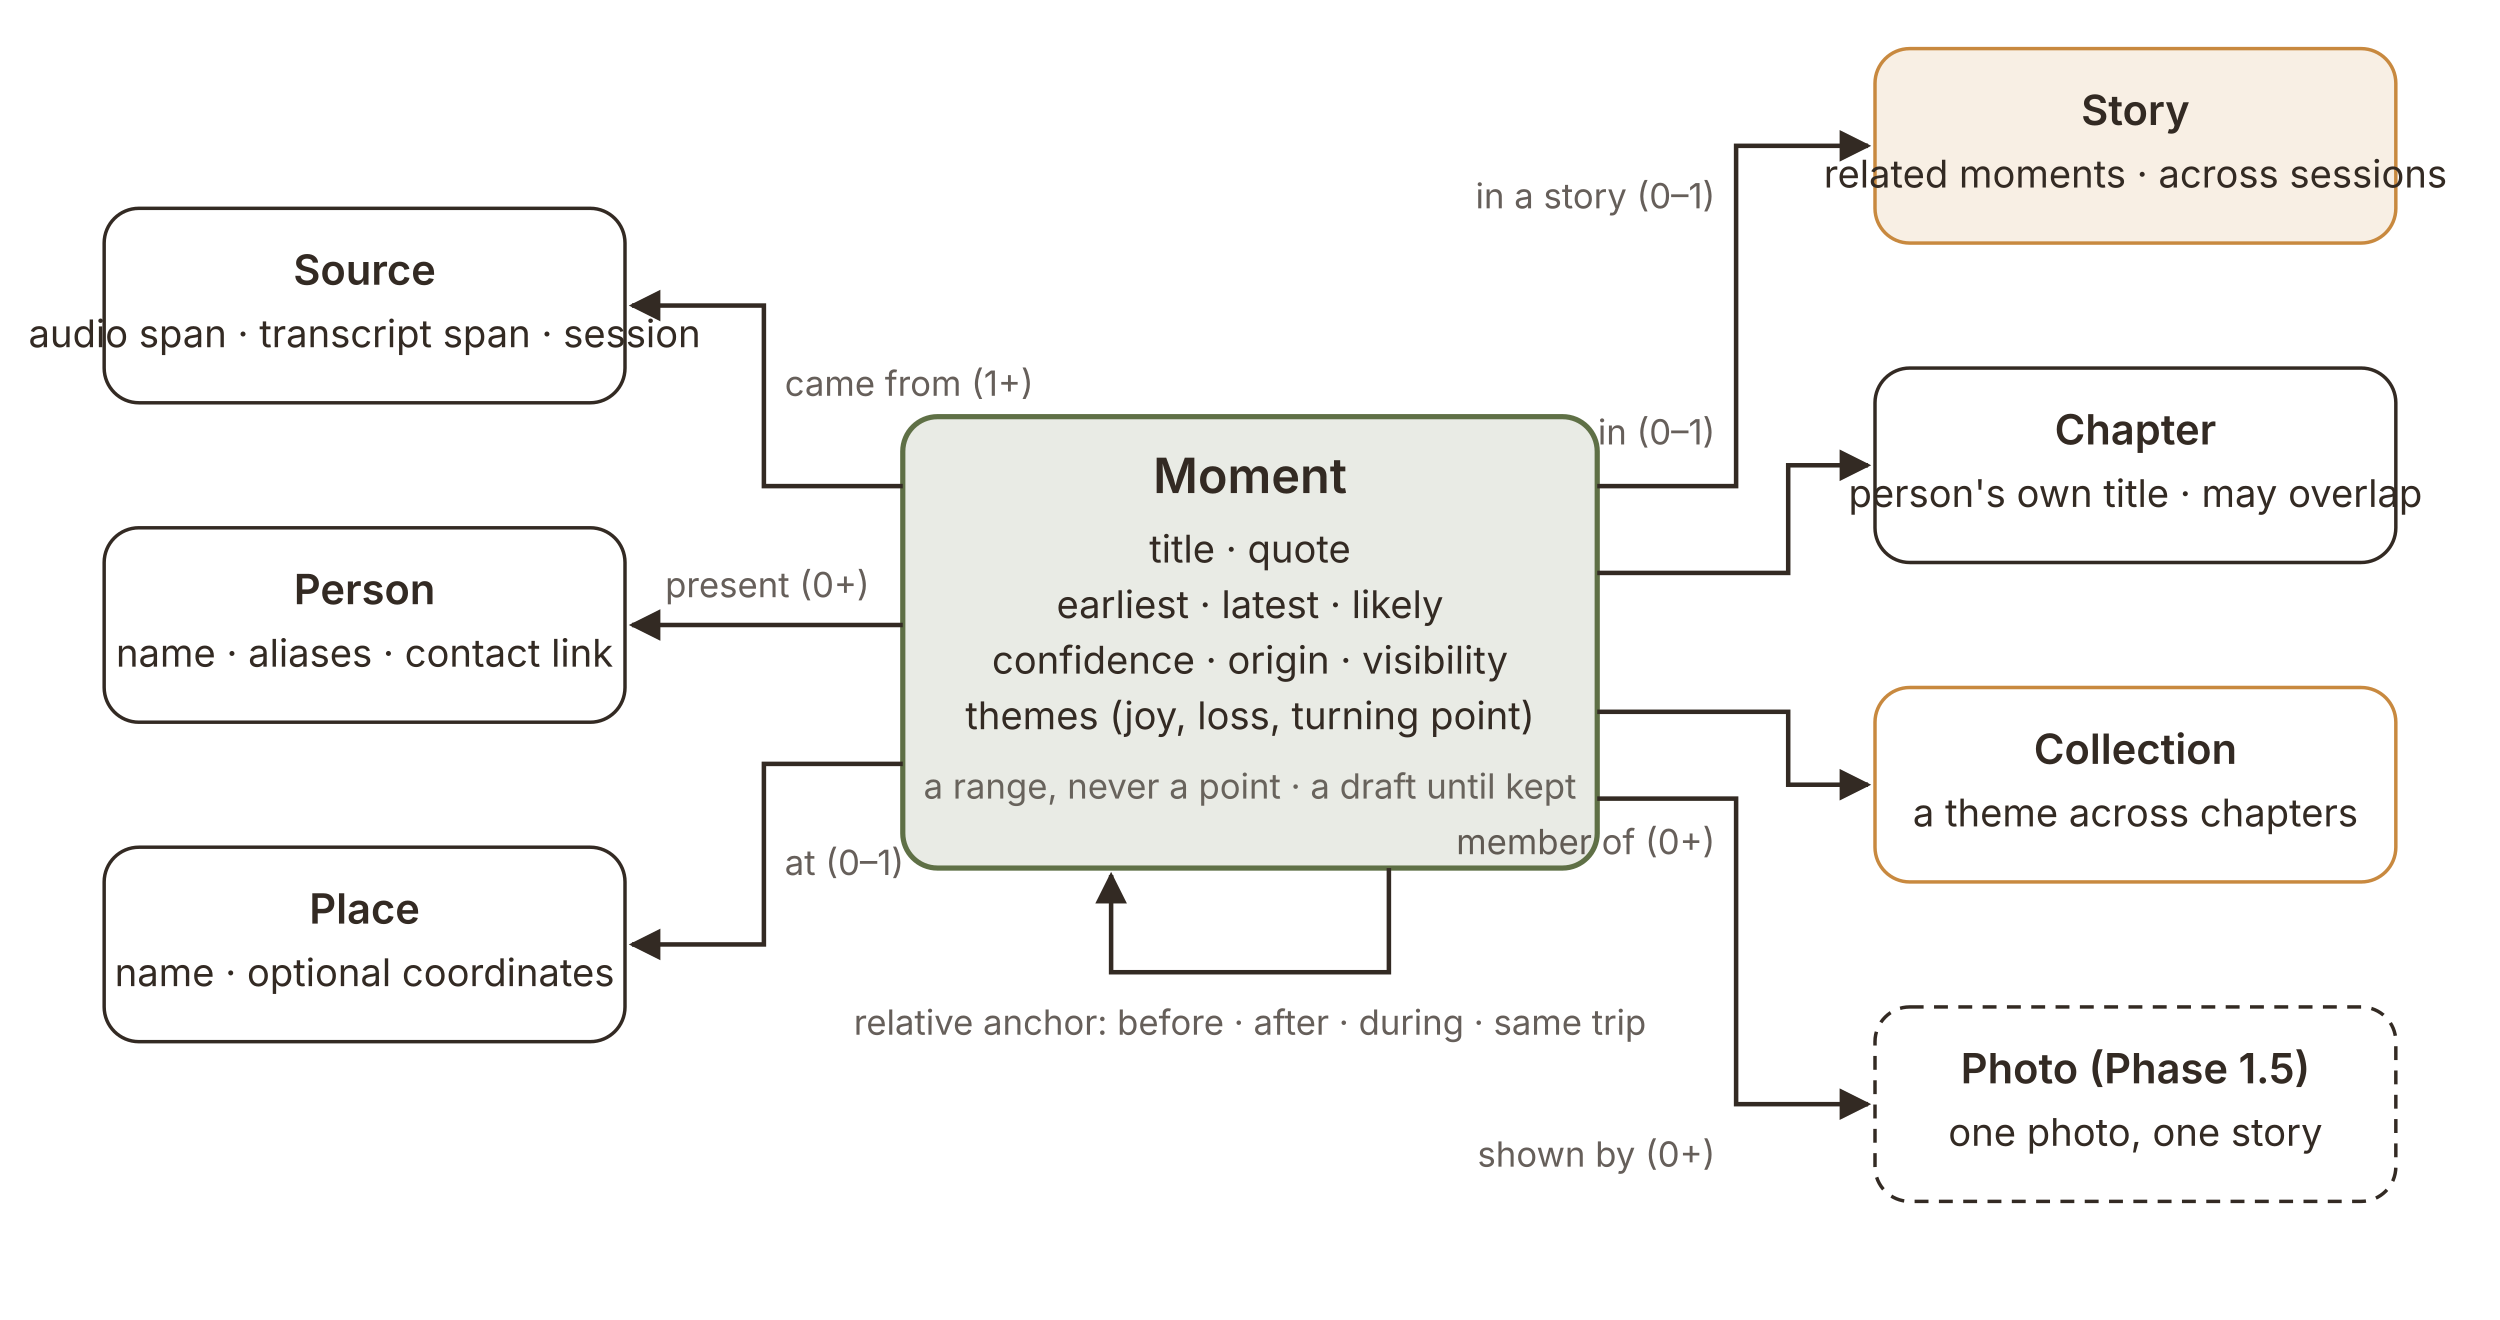
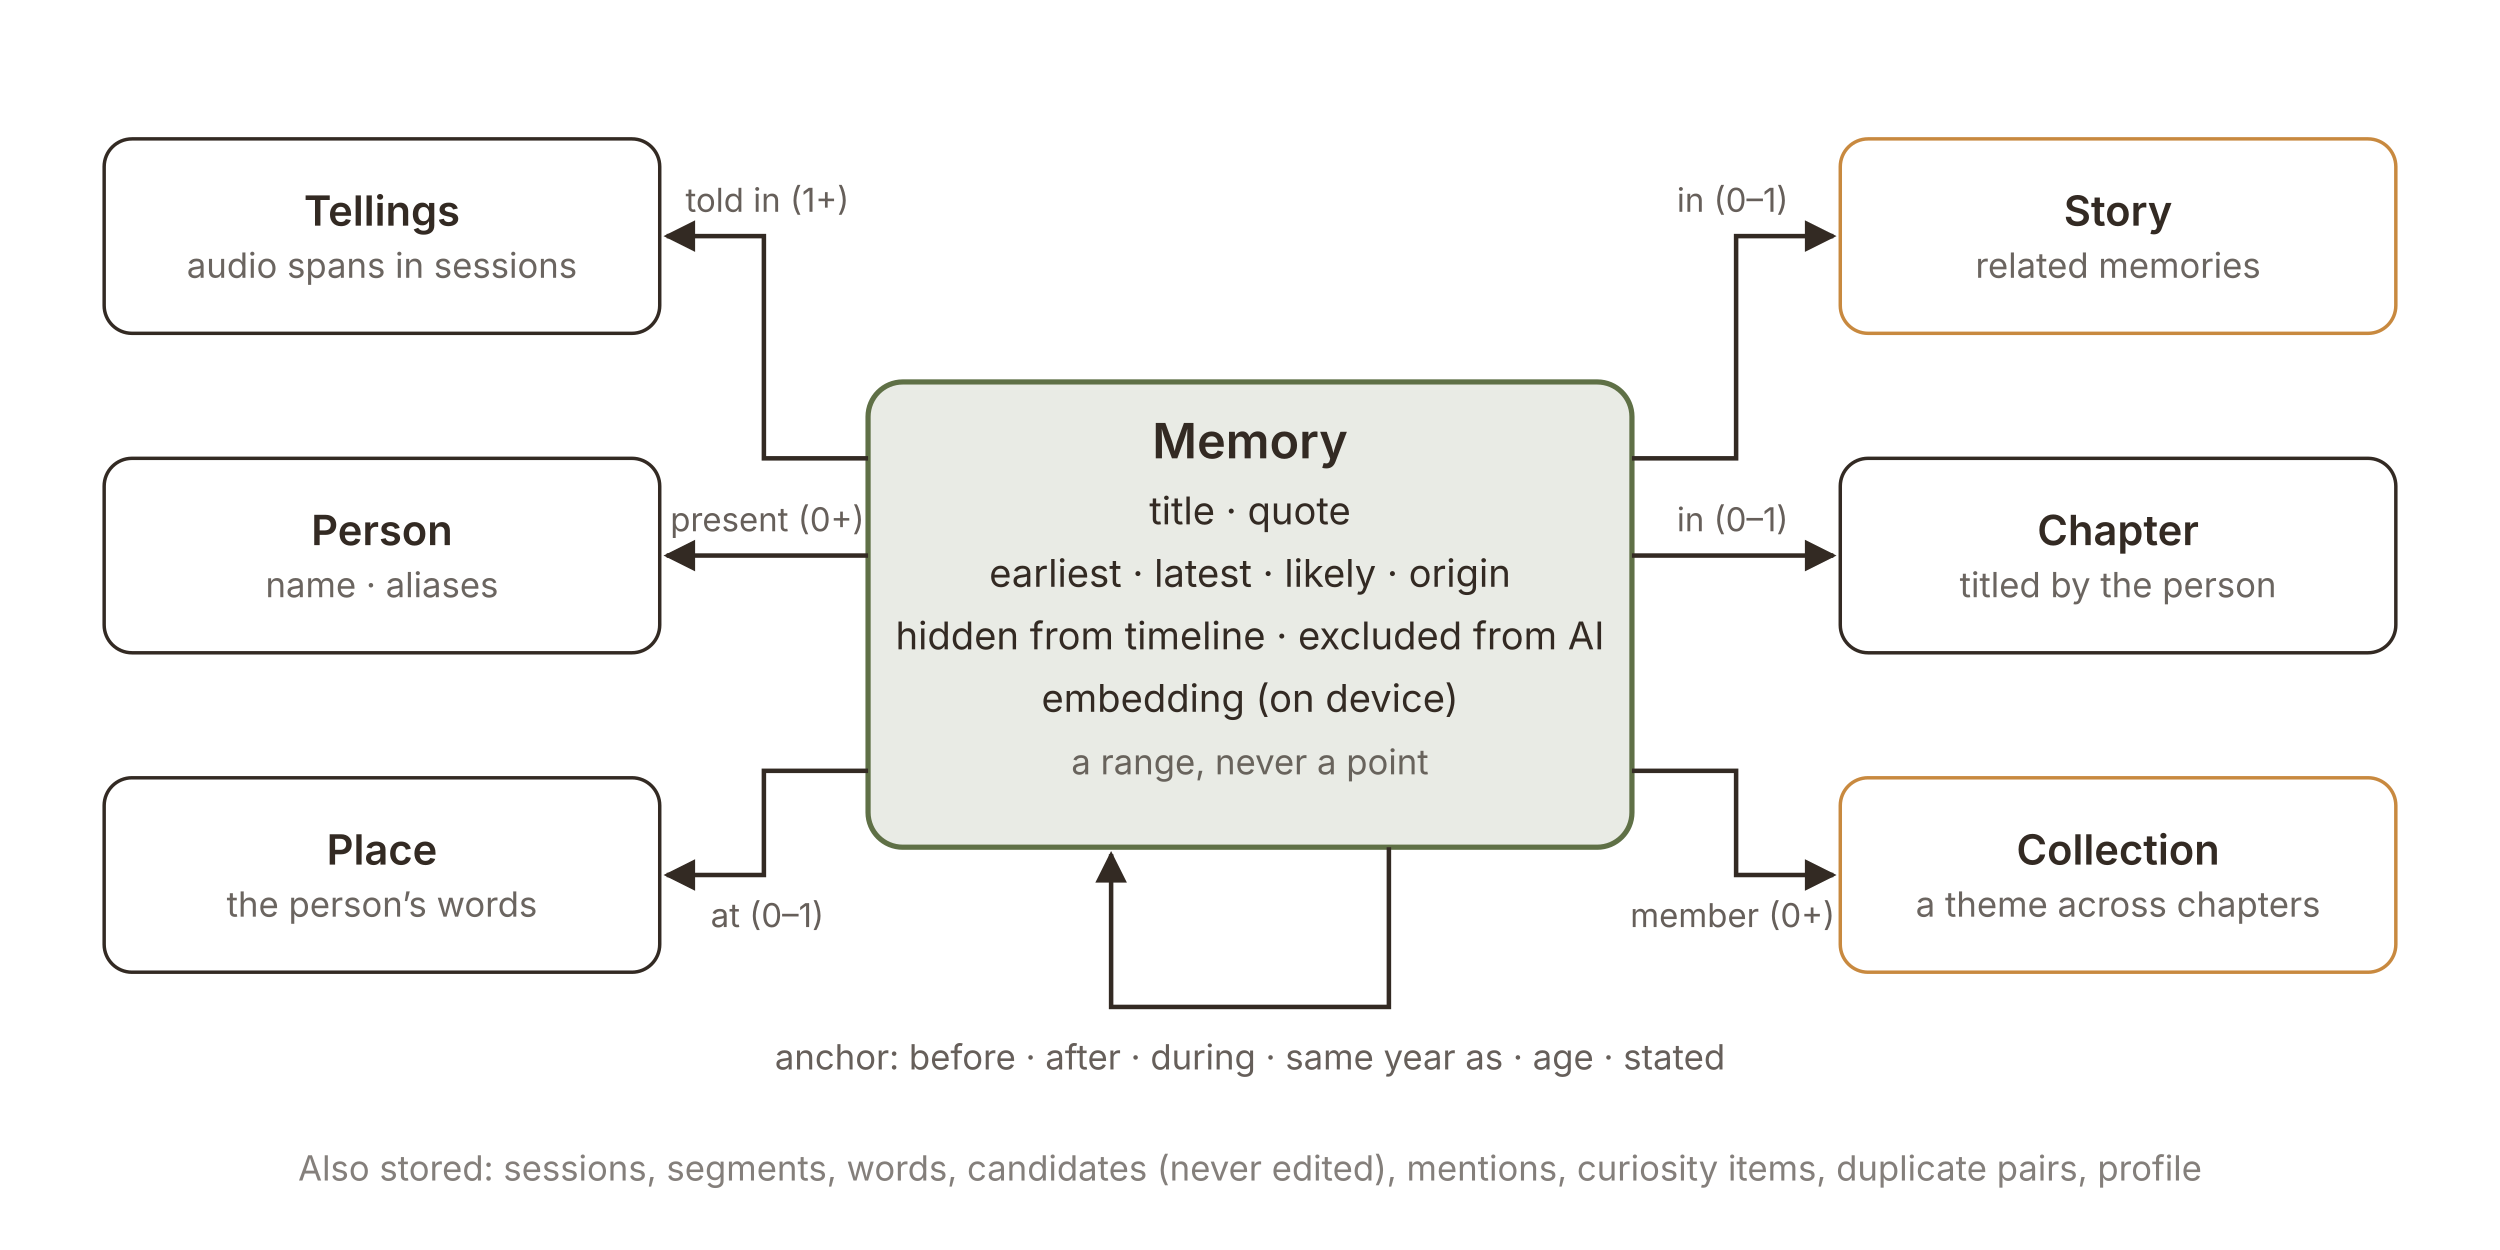
- <svg xmlns="http://www.w3.org/2000/svg" viewBox="0 0 720 380" role="img" aria-label="Data model on a grid: Moment at the center with fields title, quote, earliest, latest, likely, confidence; orthogonal links to Source, Person and Place on the left and Story, Chapter, Collection and Photo on the right; a loop below Moment for relative anchors (before, after, during).">
+ <svg xmlns="http://www.w3.org/2000/svg" width="720" height="360" font-family="Inter, system-ui, sans-serif" viewBox="0 0 720 360" role="img" aria-label="Data model. Memory at the center: title, quote, earliest, latest, likely, origin, two privacy flags, an on-device embedding. On the left: tellings (audio spans in sessions), people, places. On the right: story, chapter, collection. Below: anchors, typed edges such as before, after, during, an age or a stated date.">
  <defs>
-     <marker id="arrowD" viewBox="0 0 10 10" refX="9" refY="5" markerWidth="7" markerHeight="7" orient="auto">
+     <marker id="am" viewBox="0 0 10 10" refX="9" refY="5" markerWidth="7" markerHeight="7" orient="auto">
      <path d="M0 0L10 5L0 10z" fill="#332A23" />
    </marker>
  </defs>
-   <g font-size="12" fill="#332A23" font-family="Inter, system-ui, sans-serif">
-     <rect x="260" y="120" width="200" height="130" rx="10" fill="#5F7046" fill-opacity=".14" stroke="#5F7046" stroke-width="1.5" />
-     <text x="360" y="142" text-anchor="middle" font-weight="600" font-size="14">Moment</text>
-     <text x="360" y="162" text-anchor="middle" font-size="11">title · quote</text>
-     <text x="360" y="178" text-anchor="middle" font-size="11">earliest · latest · likely</text>
-     <text x="360" y="194" text-anchor="middle" font-size="11">confidence · origin · visibility</text>
-     <text x="360" y="210" text-anchor="middle" font-size="11">themes (joy, loss, turning point)</text>
-     <text x="360" y="230" text-anchor="middle" font-size="10" fill-opacity=".7">a range, never a point · a draft until kept</text>
-     <rect x="30" y="60" width="150" height="56" rx="10" fill="none" stroke="#332A23" />
-     <text x="105" y="82" text-anchor="middle" font-weight="600">Source</text>
-     <text x="105" y="100" text-anchor="middle" font-size="11">audio span · transcript span · session</text>
-     <rect x="30" y="152" width="150" height="56" rx="10" fill="none" stroke="#332A23" />
-     <text x="105" y="174" text-anchor="middle" font-weight="600">Person</text>
-     <text x="105" y="192" text-anchor="middle" font-size="11">name · aliases · contact link</text>
-     <rect x="30" y="244" width="150" height="56" rx="10" fill="none" stroke="#332A23" />
-     <text x="105" y="266" text-anchor="middle" font-weight="600">Place</text>
-     <text x="105" y="284" text-anchor="middle" font-size="11">name · optional coordinates</text>
-     <rect x="540" y="14" width="150" height="56" rx="10" fill="#C8893F" fill-opacity=".14" stroke="#C8893F" />
-     <text x="615" y="36" text-anchor="middle" font-weight="600">Story</text>
-     <text x="615" y="54" text-anchor="middle" font-size="11">related moments · across sessions</text>
-     <rect x="540" y="106" width="150" height="56" rx="10" fill="none" stroke="#332A23" />
-     <text x="615" y="128" text-anchor="middle" font-weight="600">Chapter</text>
-     <text x="615" y="146" text-anchor="middle" font-size="11">person's own title · may overlap</text>
-     <rect x="540" y="198" width="150" height="56" rx="10" fill="none" stroke="#C8893F" />
-     <text x="615" y="220" text-anchor="middle" font-weight="600">Collection</text>
-     <text x="615" y="238" text-anchor="middle" font-size="11">a theme across chapters</text>
-     <rect x="540" y="290" width="150" height="56" rx="10" fill="none" stroke="#332A23" stroke-dasharray="4 3" />
-     <text x="615" y="312" text-anchor="middle" font-weight="600">Photo (Phase 1.5)</text>
-     <text x="615" y="330" text-anchor="middle" font-size="11">one photo, one story</text>
+   <rect x="250" y="110" width="220" height="134" rx="10" fill="#5F7046" fill-opacity=".14" stroke="#5F7046" stroke-width="1.5" />
+   <text x="360" y="132" text-anchor="middle" font-size="14" font-weight="600" fill="#332A23" fill-opacity="1">Memory</text>
+   <text x="360" y="151" text-anchor="middle" font-size="11" font-weight="400" fill="#332A23" fill-opacity="1">title · quote</text>
+   <text x="360" y="169" text-anchor="middle" font-size="11" font-weight="400" fill="#332A23" fill-opacity="1">earliest · latest · likely · origin</text>
+   <text x="360" y="187" text-anchor="middle" font-size="11" font-weight="400" fill="#332A23" fill-opacity="1">hidden from timeline · excluded from AI</text>
+   <text x="360" y="205" text-anchor="middle" font-size="11" font-weight="400" fill="#332A23" fill-opacity="1">embedding (on device)</text>
+   <text x="360" y="223" text-anchor="middle" font-size="10" font-weight="400" fill="#332A23" fill-opacity="0.7">a range, never a point</text>
+   <rect x="30" y="40" width="160" height="56" rx="8" fill="none" stroke="#332A23" />
+   <text x="110" y="65" text-anchor="middle" font-size="12" fill="#332A23" font-weight="600">Tellings</text>
+   <text x="110" y="80" text-anchor="middle" font-size="10" fill="#332A23" fill-opacity=".72">audio spans in sessions</text>
+   <rect x="30" y="132" width="160" height="56" rx="8" fill="none" stroke="#332A23" />
+   <text x="110" y="157" text-anchor="middle" font-size="12" fill="#332A23" font-weight="600">Person</text>
+   <text x="110" y="172" text-anchor="middle" font-size="10" fill="#332A23" fill-opacity=".72">name · aliases</text>
+   <rect x="30" y="224" width="160" height="56" rx="8" fill="none" stroke="#332A23" />
+   <text x="110" y="249" text-anchor="middle" font-size="12" fill="#332A23" font-weight="600">Place</text>
+   <text x="110" y="264" text-anchor="middle" font-size="10" fill="#332A23" fill-opacity=".72">the person’s words</text>
+   <rect x="530" y="40" width="160" height="56" rx="8" fill="none" stroke="#C8893F" />
+   <text x="610" y="65" text-anchor="middle" font-size="12" fill="#332A23" font-weight="600">Story</text>
+   <text x="610" y="80" text-anchor="middle" font-size="10" fill="#332A23" fill-opacity=".72">related memories</text>
+   <rect x="530" y="132" width="160" height="56" rx="8" fill="none" stroke="#332A23" />
+   <text x="610" y="157" text-anchor="middle" font-size="12" fill="#332A23" font-weight="600">Chapter</text>
+   <text x="610" y="172" text-anchor="middle" font-size="10" fill="#332A23" fill-opacity=".72">titled by the person</text>
+   <rect x="530" y="224" width="160" height="56" rx="8" fill="none" stroke="#C8893F" />
+   <text x="610" y="249" text-anchor="middle" font-size="12" fill="#332A23" font-weight="600">Collection</text>
+   <text x="610" y="264" text-anchor="middle" font-size="10" fill="#332A23" fill-opacity=".72">a theme across chapters</text>
+   <g stroke="#332A23" stroke-width="1.3" fill="none" marker-end="url(#am)">
+     <path d="M250 132 H220 V68 H192" />
+     <line x1="250" y1="160" x2="192" y2="160" />
+     <path d="M250 222 H220 V252 H192" />
+     <path d="M470 132 H500 V68 H528" />
+     <line x1="470" y1="160" x2="528" y2="160" />
+     <path d="M470 222 H500 V252 H528" />
+     <path d="M400 244 V290 H320 V246" />
  </g>
-   <g stroke="#332A23" stroke-width="1.3" fill="none" marker-end="url(#arrowD)">
-     <path d="M260 140 H220 V88 H182" />
-     <line x1="260" y1="180" x2="182" y2="180" />
-     <path d="M260 220 H220 V272 H182" />
-     <path d="M460 140 H500 V42 H538" />
-     <path d="M460 165 H515 V134 H538" />
-     <path d="M460 205 H515 V226 H538" />
-     <path d="M460 230 H500 V318 H538" />
-     <path d="M400 250 V280 H320 V252" />
+   <g font-size="10" fill="#332A23" fill-opacity=".75">
+     <text x="221" y="61" text-anchor="middle" font-size="9.5">told in (1+)</text>
+     <text x="221" y="153" text-anchor="middle" font-size="9.5">present (0+)</text>
+     <text x="221" y="267" text-anchor="middle" font-size="9.5">at (0–1)</text>
+     <text x="499" y="61" text-anchor="middle" font-size="9.5">in (0–1)</text>
+     <text x="499" y="153" text-anchor="middle" font-size="9.5">in (0–1)</text>
+     <text x="499" y="267" text-anchor="middle" font-size="9.5">member (0+)</text>
+     <text x="360" y="308" text-anchor="middle">anchor: before · after · during · same year as · age · stated</text>
  </g>
-   <g font-size="10" fill="#332A23" fill-opacity=".75" font-family="Inter, system-ui, sans-serif">
-     <text x="226" y="114" text-anchor="start">came from (1+)</text>
-     <text x="221" y="172" text-anchor="middle">present (0+)</text>
-     <text x="226" y="252" text-anchor="start">at (0–1)</text>
-     <text x="494" y="60" text-anchor="end">in a story (0–1)</text>
-     <text x="494" y="128" text-anchor="end">in (0–1)</text>
-     <text x="494" y="246" text-anchor="end">member of (0+)</text>
-     <text x="494" y="336" text-anchor="end">shown by (0+)</text>
-     <text x="360" y="298" text-anchor="middle">relative anchor: before · after · during · same trip</text>
-   </g>
+   <text x="360" y="340" text-anchor="middle" font-size="10" fill="#332A23" fill-opacity=".6">Also stored: sessions, segments, words, candidates (never edited), mentions, curiosity items, duplicate pairs, profile</text>
</svg>
